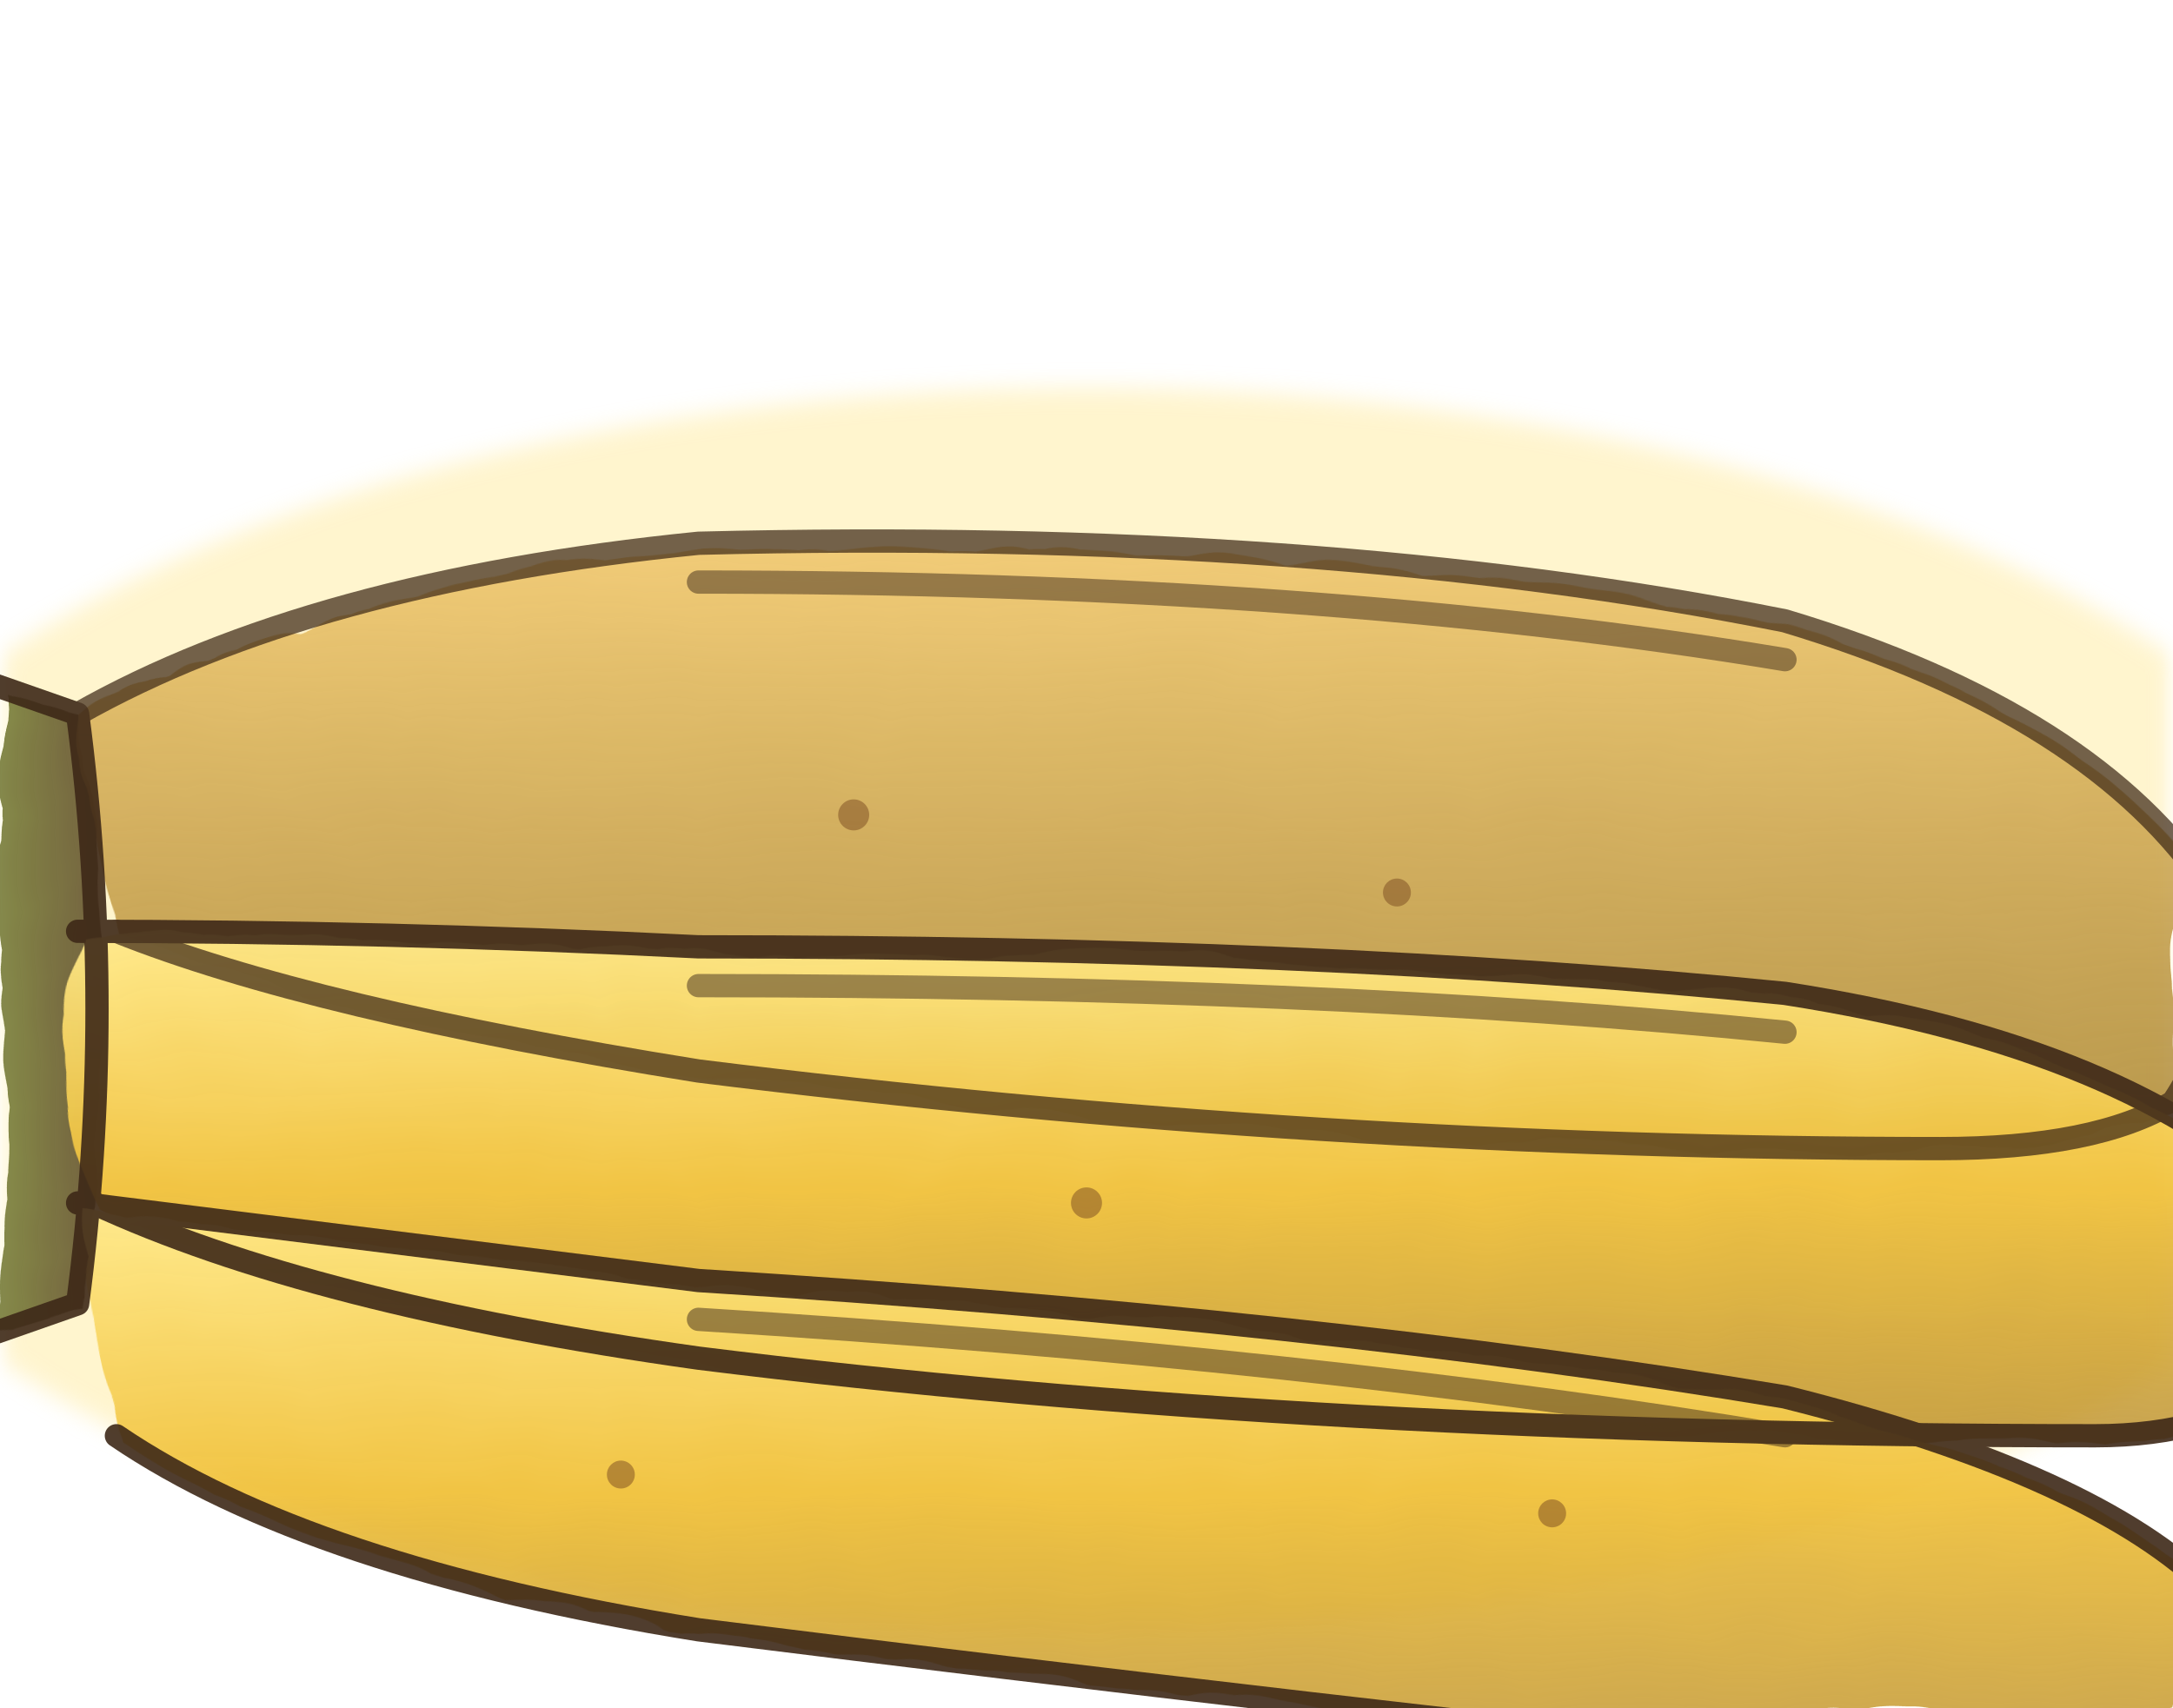
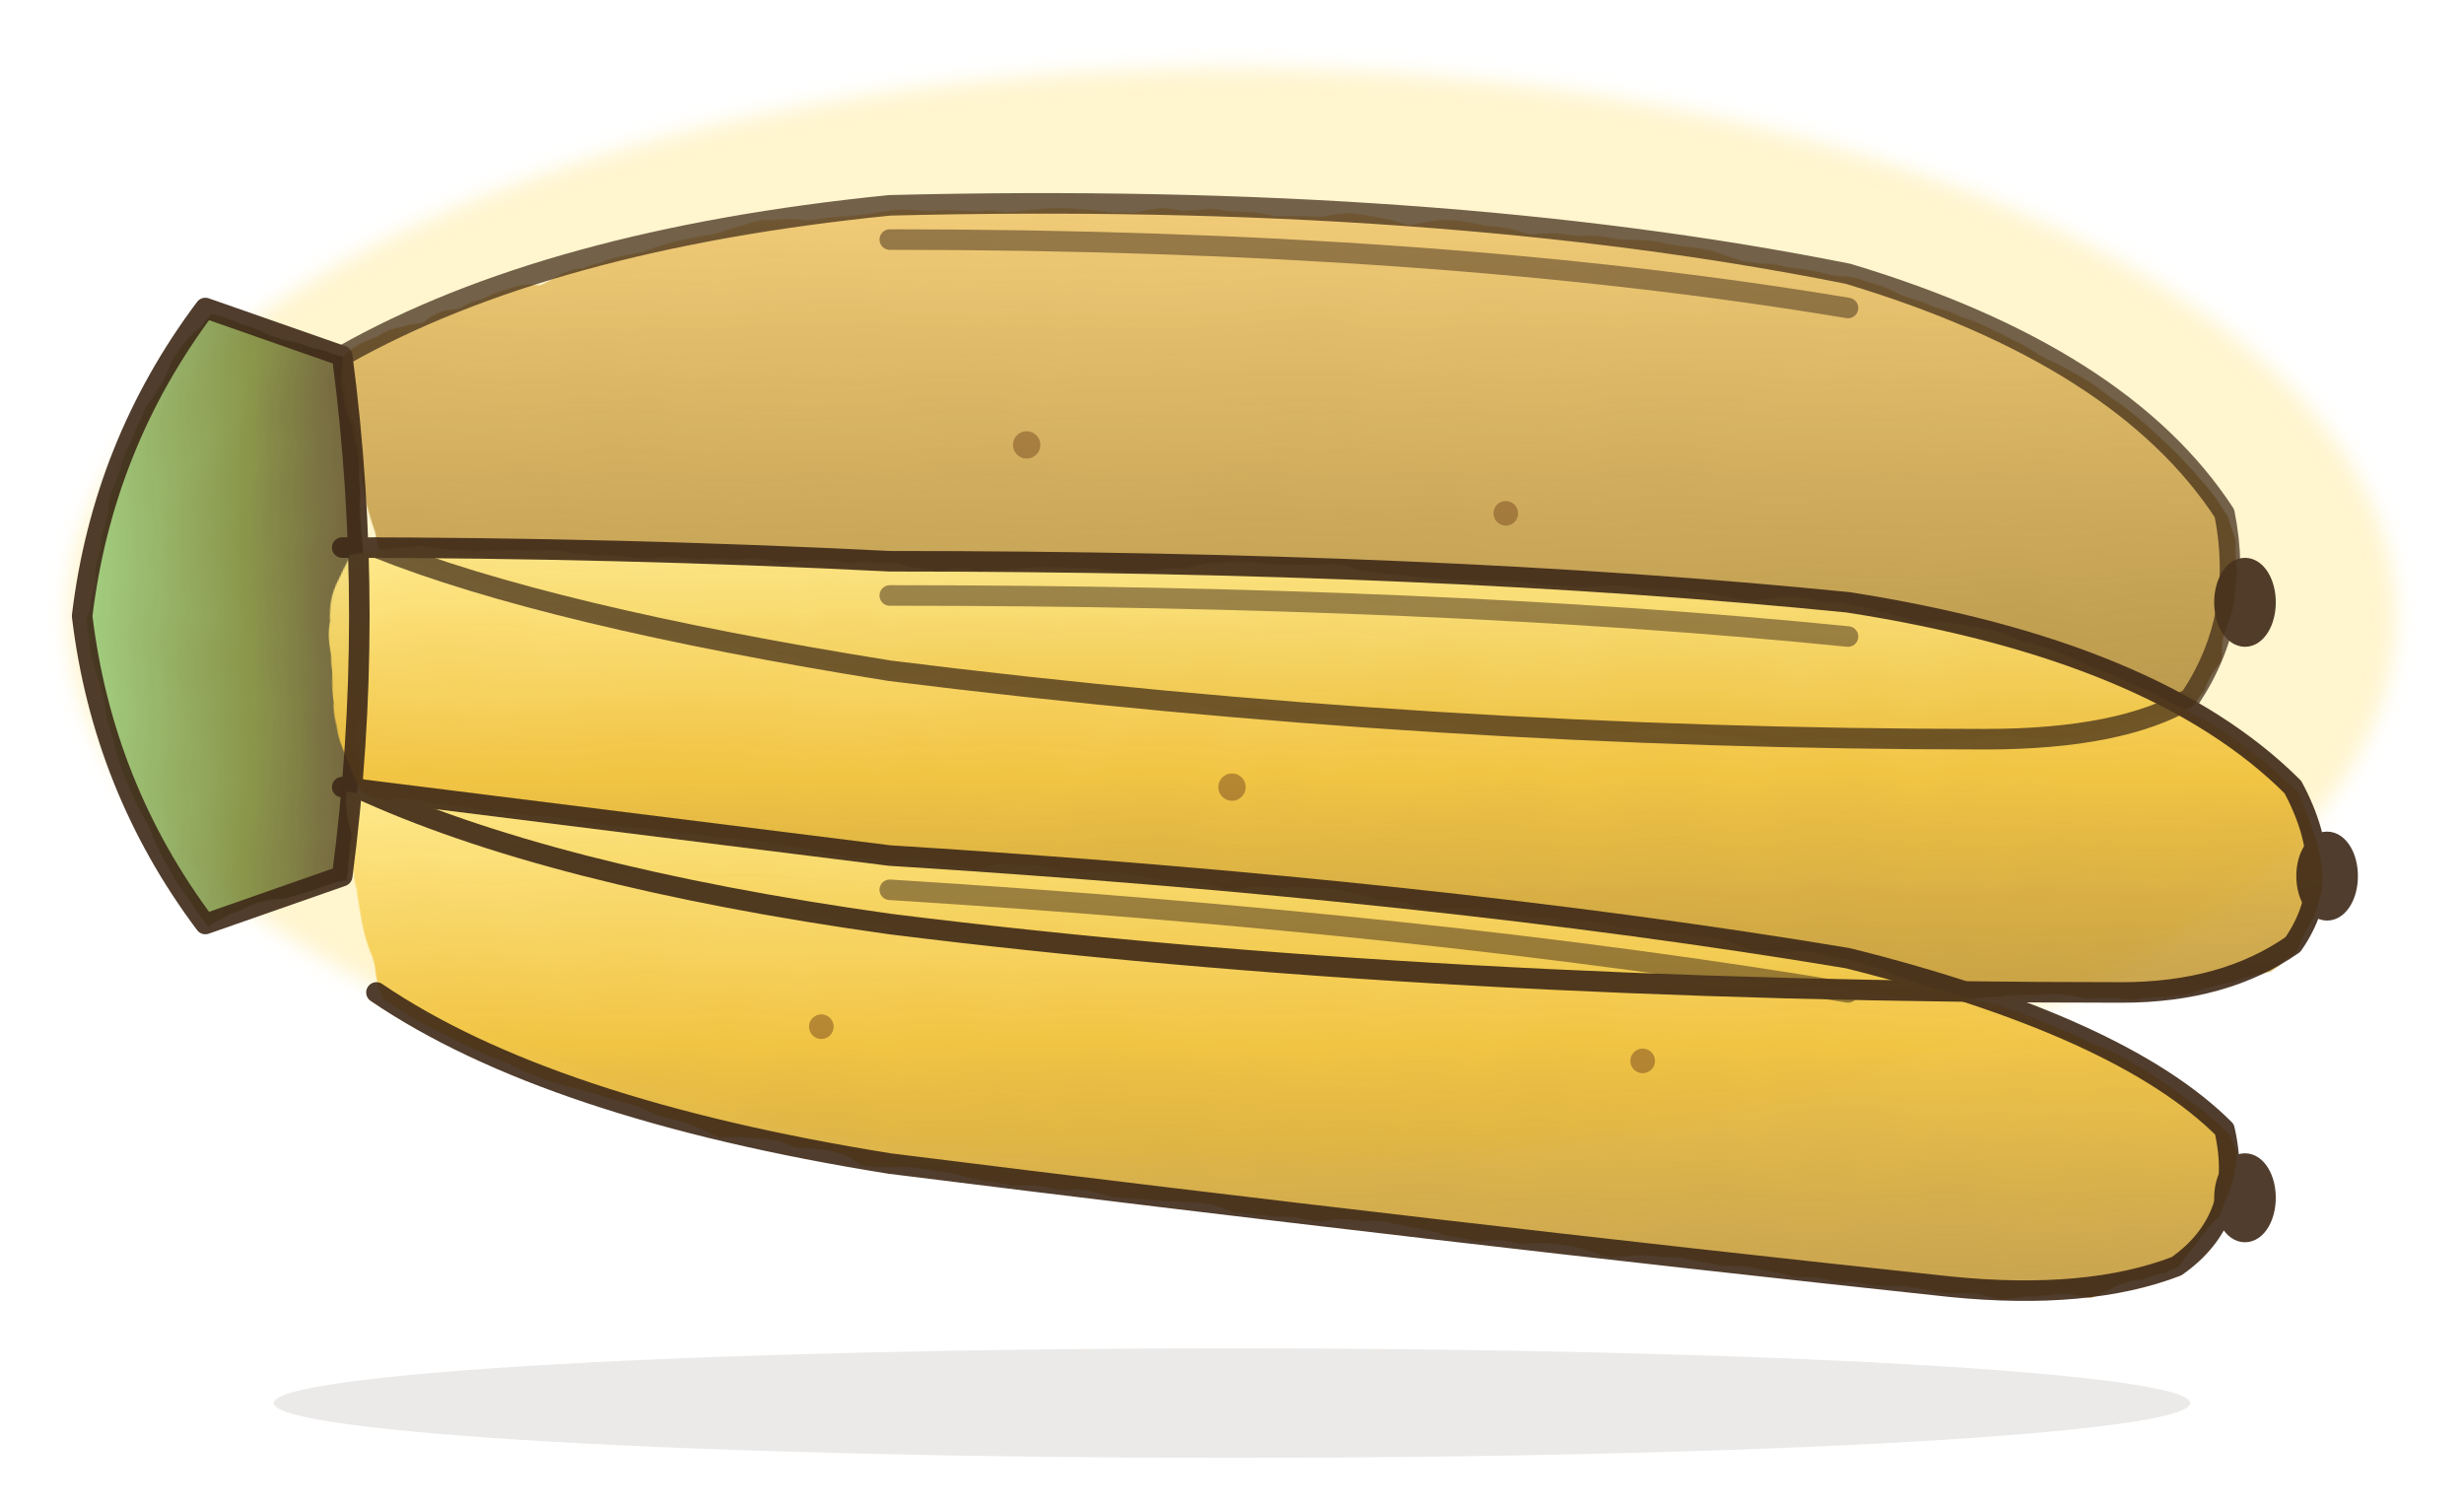
- <svg xmlns="http://www.w3.org/2000/svg" viewBox="-140 -130 280 220" font-family="Noto Sans CJK JP, sans-serif">
+ <svg xmlns="http://www.w3.org/2000/svg" viewBox="-180 -90 360 220" font-family="Noto Sans CJK JP, sans-serif">
  <defs>
    <linearGradient id="wcBodyBanana" x1="0" y1="0" x2="0" y2="1">
      <stop offset="0%" stop-color="#FFE988" stop-opacity="0.95" />
      <stop offset="50%" stop-color="#F0C038" stop-opacity="0.92" />
      <stop offset="100%" stop-color="#B88A20" stop-opacity="0.78" />
    </linearGradient>
    <linearGradient id="wcBodyBananaBack" x1="0" y1="0" x2="0" y2="1">
      <stop offset="0%" stop-color="#F0C870" stop-opacity="0.92" />
      <stop offset="100%" stop-color="#A07820" stop-opacity="0.75" />
    </linearGradient>
    <linearGradient id="wcStemBanana" x1="0" y1="0" x2="1" y2="0">
      <stop offset="0%" stop-color="#9BCB7A" stop-opacity="0.92" />
      <stop offset="60%" stop-color="#7A8838" stop-opacity="0.88" />
      <stop offset="100%" stop-color="#5A4525" stop-opacity="0.85" />
    </linearGradient>
    <filter id="wcRoughBanana" x="-10%" y="-10%" width="120%" height="120%">
      <feTurbulence baseFrequency="0.04" numOctaves="3" seed="19" />
      <feDisplacementMap in="SourceGraphic" scale="3" />
    </filter>
    <filter id="wcBlurBanana">
      <feGaussianBlur stdDeviation="1.5" />
    </filter>
  </defs>
  <g filter="url(#wcBlurBanana)" opacity="0.4">
    <ellipse cx="0" cy="0" rx="170" ry="80" fill="#FFE585" />
  </g>
  <g filter="url(#wcRoughBanana)">
    <path d="M -150 -45                Q -165 -25 -168 0                Q -165 25 -150 45                L -130 38                Q -125 0 -130 -38 Z" fill="url(#wcStemBanana)" />
  </g>
  <g filter="url(#wcRoughBanana)">
    <path d="M -130 -38                Q -100 -55 -50 -60                Q 30 -62 90 -50                Q 130 -38 145 -15                Q 148 0 140 12                Q 130 18 110 18                Q 30 18 -50 8                Q -100 0 -125 -10                Q -130 -25 -130 -38 Z" fill="url(#wcBodyBananaBack)" />
  </g>
  <g filter="url(#wcRoughBanana)">
    <path d="M -130 -10                Q -90 -10 -50 -8                Q 30 -8 90 -2                Q 135 5 155 25                Q 162 38 155 48                Q 145 55 130 55                Q 30 55 -50 45                Q -100 38 -128 25                Q -135 10 -130 -10 Z" fill="url(#wcBodyBanana)" />
  </g>
  <g filter="url(#wcRoughBanana)">
    <path d="M -130 25                Q -90 30 -50 35                Q 30 40 90 50                Q 130 60 145 75                Q 148 88 138 95                Q 125 100 105 98                Q 30 90 -50 80                Q -100 72 -125 55                Q -130 40 -130 25 Z" fill="url(#wcBodyBanana)" />
  </g>
  <g stroke="#3D2817" stroke-width="3" fill="none" stroke-linecap="round" stroke-linejoin="round" opacity="0.9">
    <path d="M -150 -45 Q -165 -25 -168 0 Q -165 25 -150 45 L -130 38 Q -125 0 -130 -38 Z" />
    <path d="M -130 -38 Q -100 -55 -50 -60 Q 30 -62 90 -50 Q 130 -38 145 -15 Q 148 0 140 12 Q 130 18 110 18 Q 30 18 -50 8 Q -100 0 -125 -10" opacity="0.8" />
    <path d="M -130 -10 Q -90 -10 -50 -8 Q 30 -8 90 -2 Q 135 5 155 25 Q 162 38 155 48 Q 145 55 130 55 Q 30 55 -50 45 Q -100 38 -128 25" />
    <path d="M -130 25 Q -90 30 -50 35 Q 30 40 90 50 Q 130 60 145 75 Q 148 88 138 95 Q 125 100 105 98 Q 30 90 -50 80 Q -100 72 -125 55" />
    <path d="M -50 -55 Q 30 -55 90 -45" opacity="0.55" />
    <path d="M -50 -3 Q 30 -3 90 3" opacity="0.55" />
    <path d="M -50 40 Q 30 45 90 55" opacity="0.55" />
    <ellipse cx="148" cy="-2" rx="3" ry="5" fill="#3D2817" />
    <ellipse cx="160" cy="38" rx="3" ry="5" fill="#3D2817" />
    <ellipse cx="148" cy="85" rx="3" ry="5" fill="#3D2817" />
  </g>
  <g fill="#7A4A1F" opacity="0.5">
    <circle cx="-30" cy="-25" r="2" />
    <circle cx="40" cy="-15" r="1.8" />
    <circle cx="0" cy="25" r="2" />
    <circle cx="60" cy="65" r="1.8" />
    <circle cx="-60" cy="60" r="1.8" />
  </g>
  <ellipse cx="0" cy="115" rx="140" ry="8" fill="#3D2817" opacity="0.1" />
</svg>
